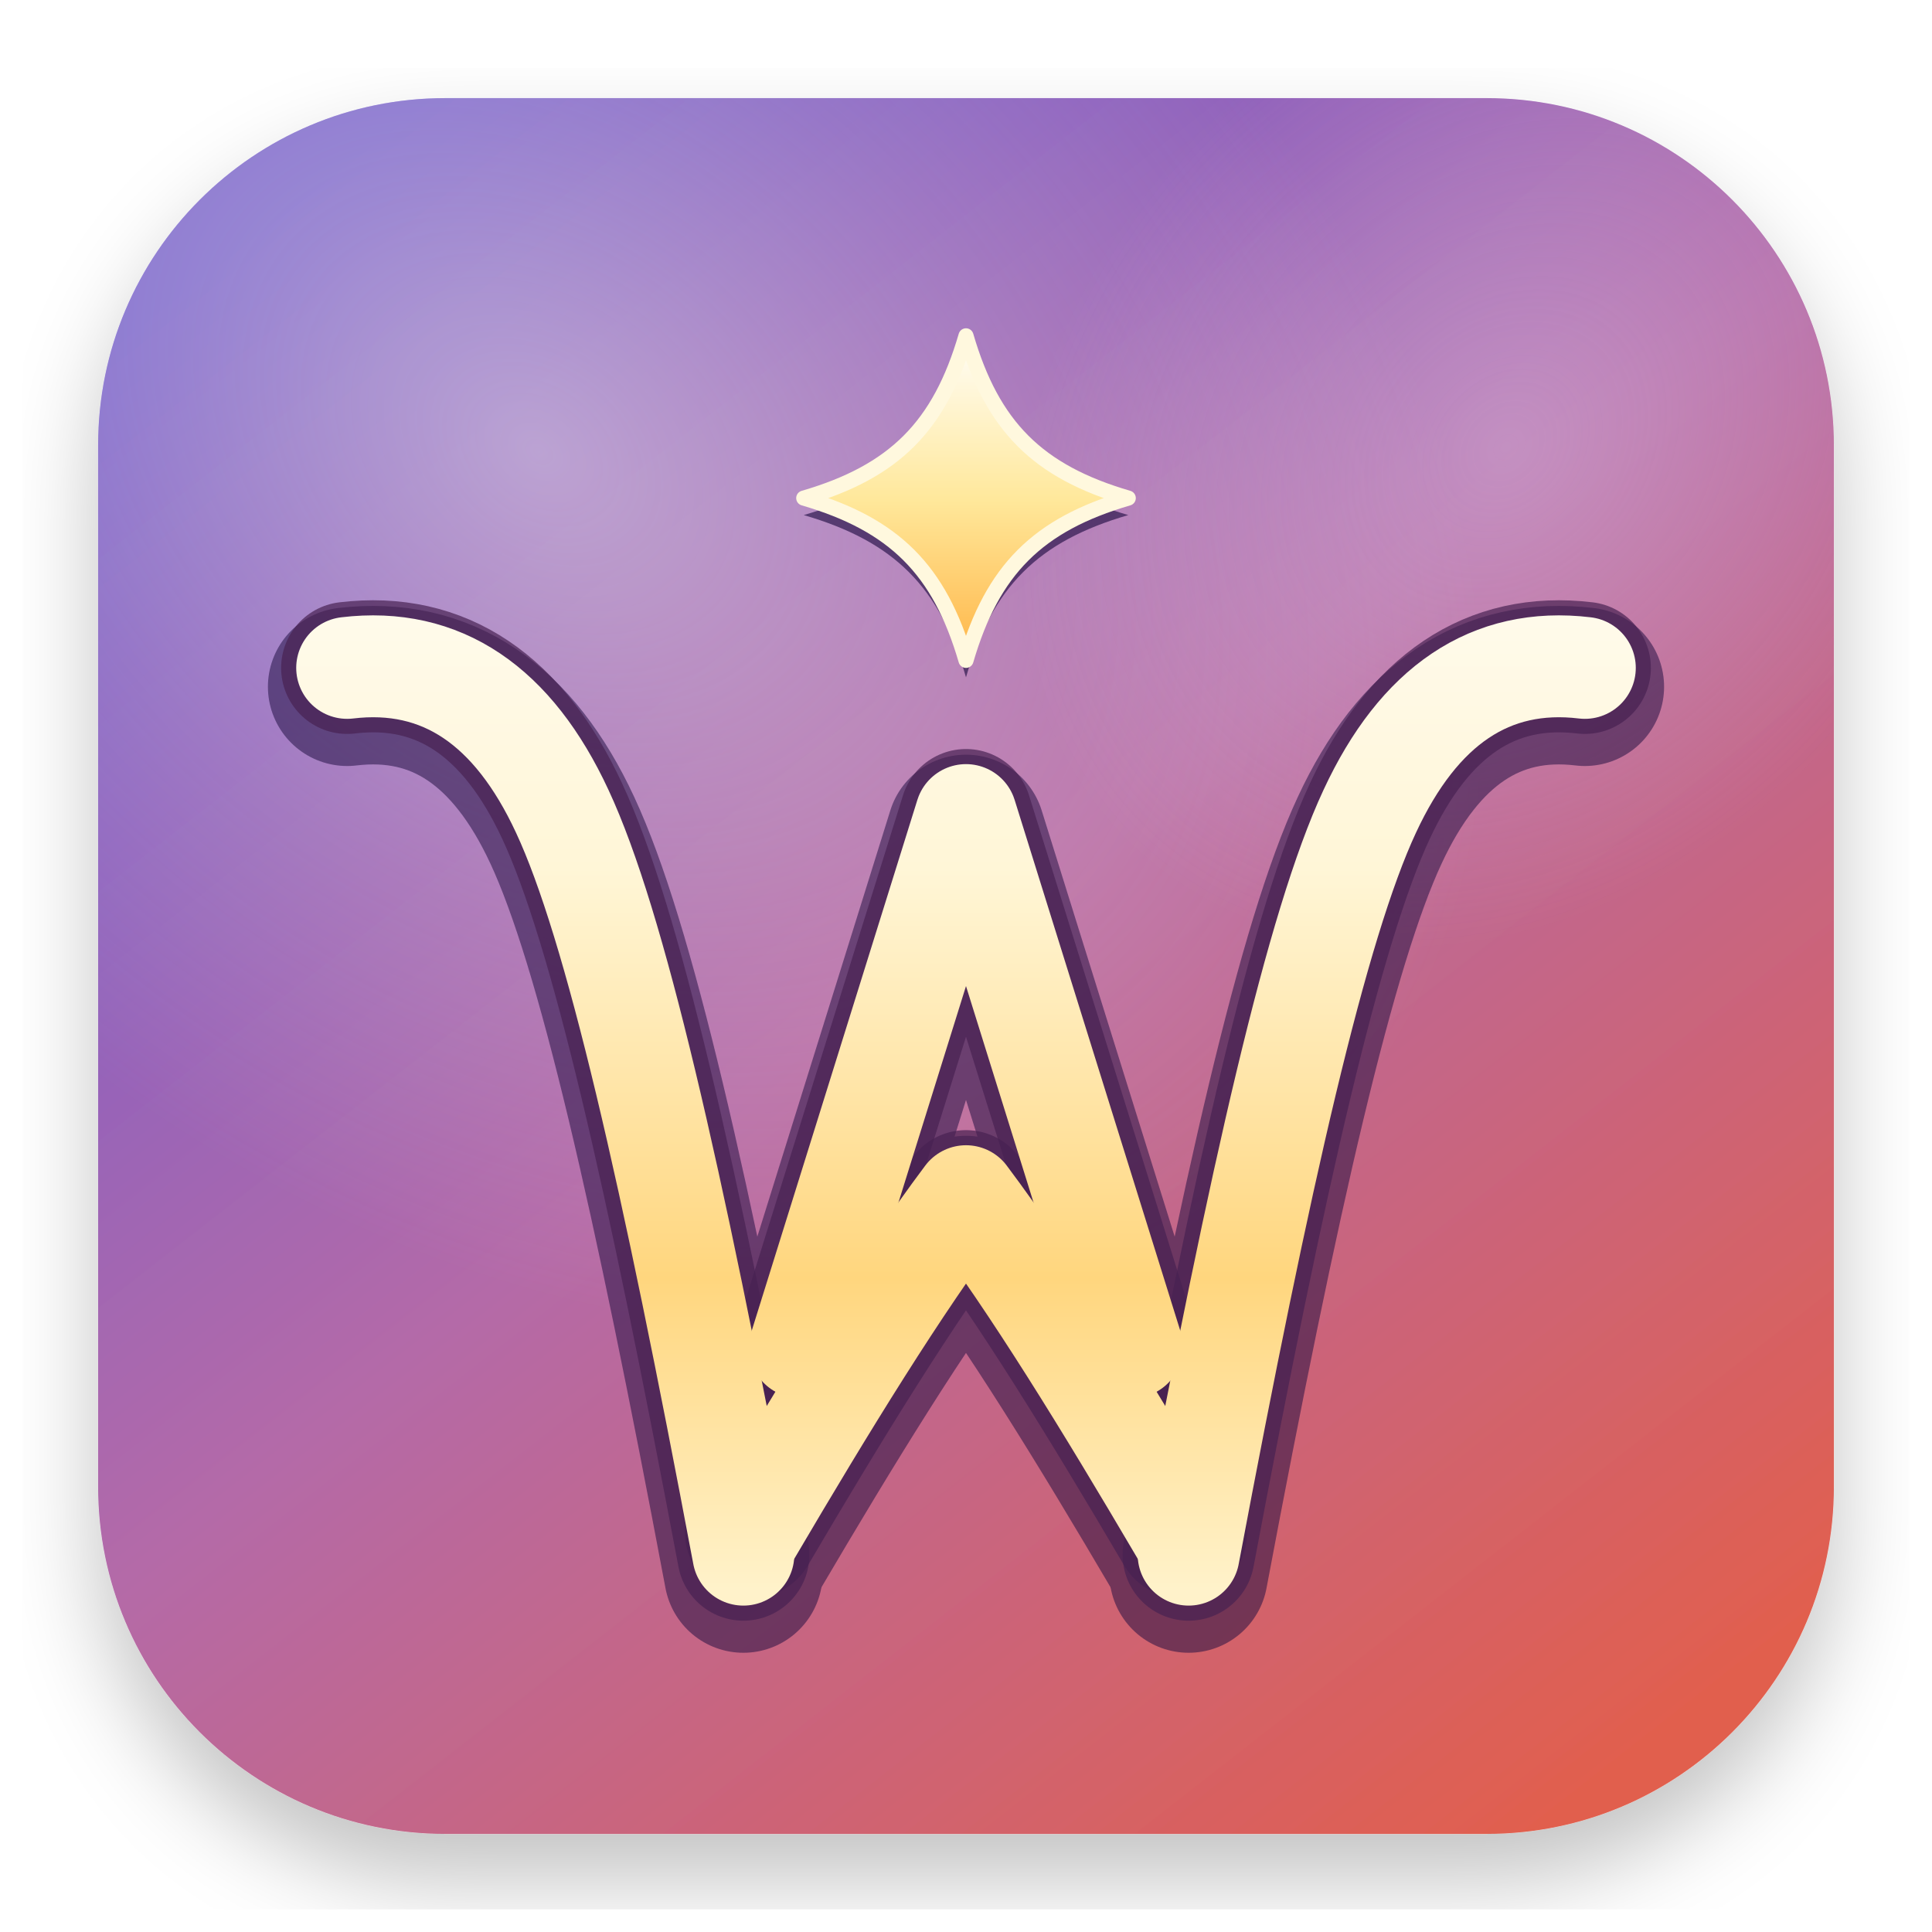
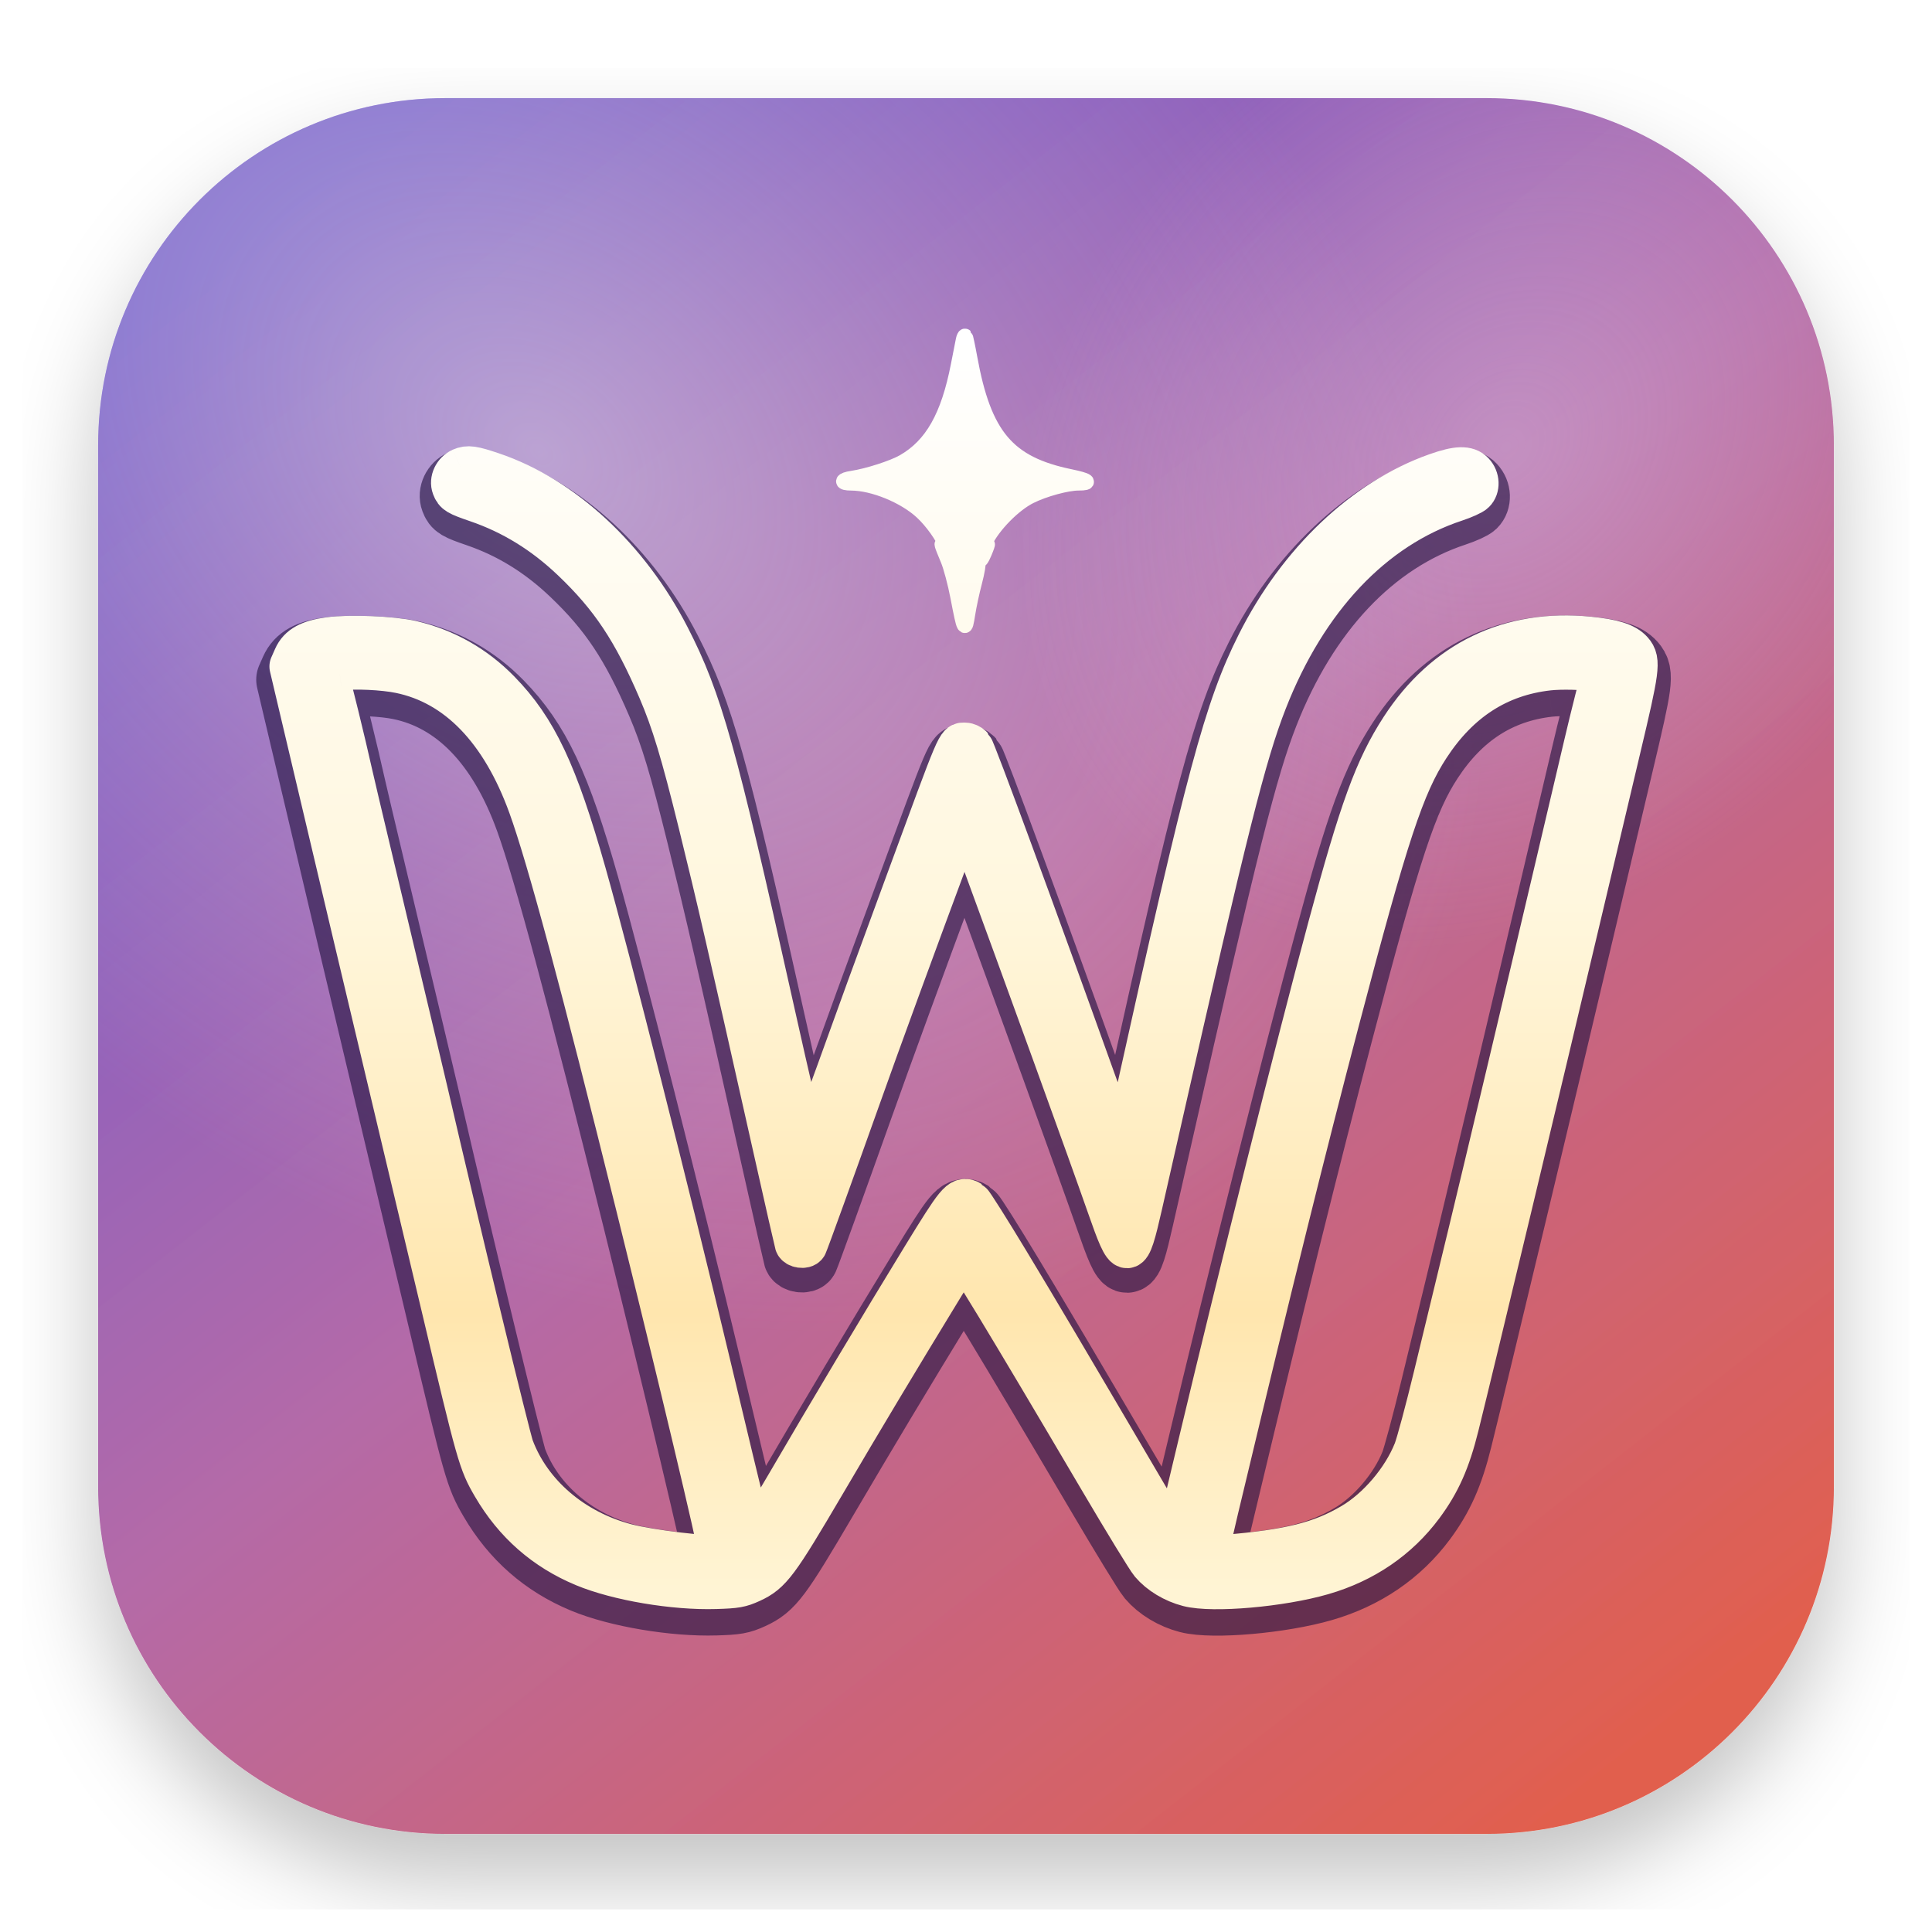
<svg xmlns="http://www.w3.org/2000/svg" width="1024" height="1024" viewBox="0 0 1024 1024" fill="none" role="img" aria-labelledby="title desc">
  <defs>
    <linearGradient id="background" x1="178" y1="88" x2="846" y2="944" gradientUnits="userSpaceOnUse">
      <stop stop-color="#6D5BD0" />
      <stop offset="0.48" stop-color="#B46AA8" />
      <stop offset="1" stop-color="#E15F4E" />
    </linearGradient>
    <radialGradient id="backgroundGlow" cx="0" cy="0" r="1" gradientUnits="userSpaceOnUse" gradientTransform="translate(282 238) rotate(38) scale(560 408)">
      <stop stop-color="#FFF7E8" stop-opacity="0.44" />
      <stop offset="0.58" stop-color="#FFE3D2" stop-opacity="0.18" />
      <stop offset="1" stop-color="#FFE3D2" stop-opacity="0" />
    </radialGradient>
    <radialGradient id="backgroundViolet" cx="0" cy="0" r="1" gradientUnits="userSpaceOnUse" gradientTransform="translate(796 236) rotate(132) scale(440 354)">
      <stop stop-color="#EEEAF8" stop-opacity="0.30" />
      <stop offset="0.66" stop-color="#EEEAF8" stop-opacity="0" />
    </radialGradient>
-     <linearGradient id="markStroke" x1="512" y1="184" x2="512" y2="842" gradientUnits="userSpaceOnUse">
+     <linearGradient id="markFill" x1="512" y1="178" x2="512" y2="842" gradientUnits="userSpaceOnUse">
      <stop stop-color="#FFFFFF" />
-       <stop offset="0.42" stop-color="#FFF6D7" />
-       <stop offset="0.75" stop-color="#FFD67E" />
-       <stop offset="1" stop-color="#FFF2CA" />
-     </linearGradient>
-     <linearGradient id="starFill" x1="512" y1="172" x2="512" y2="344" gradientUnits="userSpaceOnUse">
-       <stop stop-color="#FFFFFF" />
-       <stop offset="0.54" stop-color="#FFE89B" />
-       <stop offset="1" stop-color="#FFB84C" />
+       <stop offset="0.45" stop-color="#FFF7DE" />
+       <stop offset="0.78" stop-color="#FFE6AE" />
+       <stop offset="1" stop-color="#FFF4D4" />
    </linearGradient>
    <filter id="iconShadow" x="12" y="12" width="1000" height="1000" filterUnits="userSpaceOnUse" color-interpolation-filters="sRGB">
      <feDropShadow dx="0" dy="24" stdDeviation="24" flood-color="#00040D" flood-opacity="0.24" />
    </filter>
    <clipPath id="clip">
      <rect x="52" y="52" width="920" height="920" rx="184" />
    </clipPath>
  </defs>
  <g filter="url(#iconShadow)">
    <rect x="52" y="52" width="920" height="920" rx="184" fill="url(#background)" />
  </g>
  <g clip-path="url(#clip)">
    <rect x="52" y="52" width="920" height="920" rx="184" fill="url(#backgroundGlow)" />
    <rect x="52" y="52" width="920" height="920" rx="184" fill="url(#backgroundViolet)" />
  </g>
-   <g stroke-linecap="round" stroke-linejoin="round">
-     <g opacity="0.52" transform="translate(0 10)" stroke="#1C0B3F" stroke-width="84">
-       <path d="M184 354 C234 348 272 374 298 430 C326 490 356 622 394 824" />
-       <path d="M840 354 C790 348 752 374 726 430 C698 490 668 622 630 824" />
-       <path d="M398 812 C438 744 476 682 512 634 C548 682 586 744 626 812" />
-       <path d="M424 714 L512 432 L600 714" />
-     </g>
-     <g stroke="#482252" stroke-opacity="0.70" stroke-width="70">
-       <path d="M184 354 C234 348 272 374 298 430 C326 490 356 622 394 824" />
-       <path d="M840 354 C790 348 752 374 726 430 C698 490 668 622 630 824" />
-       <path d="M398 812 C438 744 476 682 512 634 C548 682 586 744 626 812" />
-       <path d="M424 714 L512 432 L600 714" />
-     </g>
-     <g stroke="url(#markStroke)" stroke-width="54">
-       <path d="M184 354 C234 348 272 374 298 430 C326 490 356 622 394 824" />
-       <path d="M840 354 C790 348 752 374 726 430 C698 490 668 622 630 824" />
-       <path d="M398 812 C438 744 476 682 512 634 C548 682 586 744 626 812" />
-       <path d="M424 714 L512 432 L600 714" />
-     </g>
+   <defs>
+     <path id="tracedStar" d="M 510.602 180.132 C 510.329 181.434, 509.145 187.450, 507.971 193.500 C 502.665 220.842, 493.981 236.143, 478.861 244.793 C 473.282 247.985, 459.865 252.298, 451.706 253.521 C 445.842 254.401, 445.550 255.995, 451.250 256.015 C 462.968 256.056, 479.497 262.851, 488.716 271.417 C 494.038 276.363, 499.924 284.632, 501.586 289.500 L 502.269 291.500 500.553 289.500 C 498.609 287.235, 498.753 287.768, 502.544 296.900 C 504.005 300.420, 506.330 309.195, 507.711 316.400 C 511.164 334.414, 511.431 334.881, 512.893 325.453 C 513.572 321.079, 515.226 313.381, 516.569 308.346 C 517.912 303.311, 518.741 298.361, 518.411 297.346 C 518.006 296.099, 518.103 295.904, 518.710 296.743 C 519.339 297.612, 520.243 296.486, 521.719 292.993 C 524.209 287.099, 523.868 286.447, 521.068 291.750 C 517.850 297.845, 518.724 294.314, 522.213 287.123 C 526.449 278.392, 537.232 267.423, 545.856 263.071 C 553.251 259.340, 565.439 256, 571.660 256 C 578.565 256, 576.725 254.600, 567.261 252.652 C 534.018 245.809, 521.486 230.975, 513.982 189.585 C 512.894 183.582, 511.800 178.466, 511.550 178.217 C 511.301 177.968, 510.874 178.830, 510.602 180.132" />
+     <path id="tracedPageLine" d="M 244.421 248.407 C 240.642 250.067, 238.512 254.587, 239.851 258.107 C 241.175 261.591, 242.305 262.266, 252.944 265.924 C 271.593 272.335, 288.133 282.521, 303.250 296.903 C 323.734 316.390, 335.562 334.152, 349.107 365.760 C 356.261 382.453, 361.172 398.696, 370.495 436.500 C 380.228 475.965, 385.257 497.826, 410.979 612.500 C 416.530 637.250, 421.312 658.288, 421.604 659.250 C 422.161 661.085, 426.445 661.707, 427.440 660.097 C 427.960 659.255, 443.327 616.789, 455.519 582.500 C 467.123 549.865, 483.197 505.930, 505.561 445.718 C 508.218 438.566, 510.791 433.096, 511.404 433.300 C 512.007 433.500, 514.139 438.127, 516.141 443.582 C 544.509 520.851, 577.043 610.633, 587.083 639.353 C 597.288 668.543, 598.325 668.518, 605.066 638.917 C 607.623 627.688, 612.057 608.150, 614.920 595.500 C 650.396 438.733, 660.141 399.981, 671.205 371.673 C 692.448 317.321, 727.810 279.878, 771.500 265.477 C 775.900 264.027, 780.362 262.001, 781.417 260.976 C 784.062 258.402, 783.866 253.550, 780.992 250.492 C 777.759 247.050, 772.368 247.221, 761.330 251.115 C 723.152 264.584, 688.283 297.653, 666.443 341.107 C 649.249 375.316, 639.706 410.874, 601.929 581.500 C 595.041 612.614, 595.188 612.083, 594.037 610 C 593.581 609.175, 587.486 592.525, 580.493 573 C 548.655 484.107, 516.747 397.378, 515.290 395.767 C 514.410 394.795, 512.705 394, 511.500 394 C 507.188 394, 508.612 390.643, 480.524 467 C 459.793 523.356, 458.100 527.999, 443.210 569.314 C 435.119 591.762, 428.056 609.987, 427.514 609.814 C 426.972 609.641, 418.768 574.625, 409.283 532 C 379.541 398.339, 371.871 371.002, 354.740 337.604 C 333.230 295.667, 298.362 263.353, 261 250.729 C 250.614 247.220, 247.967 246.849, 244.421 248.407" />
+     <path id="tracedBookBase" d="M 174.524 339.082 C 164.313 340.485, 159.210 343.270, 156.779 348.767 L 154.801 353.238 157.897 366.369 C 174.454 436.603, 205.405 567.255, 214.547 605.500 C 219.674 626.950, 228.877 665.650, 234.997 691.500 C 254.059 772.006, 254.827 774.718, 262.105 787.180 C 273.458 806.618, 289.313 820.532, 309.860 829.086 C 327.614 836.477, 357.431 841.505, 379.431 840.819 C 390.114 840.486, 392.215 840.116, 397.722 837.597 C 407.866 832.958, 411.334 828.306, 436.186 786 C 457.067 750.454, 474.355 721.624, 499.593 680.264 C 505.042 671.335, 510.061 663.812, 510.746 663.547 C 511.985 663.069, 533.466 698.466, 584.040 784.328 C 596.943 806.234, 608.951 825.867, 610.725 827.958 C 615.258 833.301, 622.468 837.647, 630.033 839.597 C 642.868 842.904, 678.838 839.749, 700.774 833.392 C 722.504 827.096, 740.379 814.895, 753.237 797.586 C 762.263 785.433, 767.344 773.996, 771.938 755.483 C 780.938 719.219, 816.930 568.880, 838.008 479.500 C 843.586 455.850, 852.430 418.500, 857.661 396.500 C 867.676 354.386, 868.234 350.169, 864.368 345.814 C 861.029 342.053, 854.733 340.069, 842.137 338.810 C 800.544 334.651, 766.385 351.148, 743.460 386.463 C 729.852 407.426, 721.873 429.295, 705.134 491.500 C 688.219 554.362, 658.061 674.547, 636.505 765 C 623.130 821.121, 624.205 817.189, 622.343 816.813 C 621.492 816.641, 614.847 806.375, 607.576 794 C 561.885 716.233, 550.699 697.327, 533.932 669.531 C 523.658 652.498, 514.590 638.144, 513.781 637.633 C 509.716 635.070, 507.891 637.288, 489.854 666.713 C 468.559 701.452, 439.316 750.423, 416.971 788.761 C 405.996 807.593, 400.010 816.932, 399.032 816.753 C 397.588 816.489, 395.937 809.994, 374.953 722 C 353.827 633.406, 321.846 507.183, 309.375 463.169 C 294.222 409.691, 283.455 386.852, 264 366.920 C 251.220 353.828, 235.642 345.008, 218 340.876 C 208.055 338.547, 185.259 337.606, 174.524 339.082 M 179.657 353.999 C 175.893 354.468, 172.570 355.096, 172.272 355.394 C 171.974 355.692, 172.236 357.188, 172.854 358.718 C 173.839 361.156, 181.798 393.629, 185.545 410.500 C 186.278 413.800, 190.522 431.800, 194.977 450.500 C 199.431 469.200, 204.407 490.125, 206.034 497 C 207.661 503.875, 212.213 523, 216.148 539.500 C 220.084 556, 224.292 573.775, 225.500 579 C 241.823 649.607, 268.976 761.923, 271.070 767.500 C 280.459 792.499, 303.196 812.031, 331.602 819.499 C 344.395 822.862, 376.918 826.736, 380.576 825.332 C 381.359 825.032, 382 823.719, 382 822.415 C 382 818.682, 360.666 729.003, 338.486 639.500 C 308.897 520.104, 291.197 454.285, 281.339 427 C 266.659 386.368, 242.900 361.803, 212.178 355.490 C 203.210 353.648, 188.043 352.952, 179.657 353.999 M 820.500 353.987 C 793.729 357.032, 772.600 370.669, 756.583 395.241 C 743.094 415.936, 734.580 441.728, 708.635 540.500 C 691.164 607.012, 673.227 679.318, 647.873 785.443 C 637.369 829.407, 637.252 826.515, 649.491 825.481 C 683.733 822.588, 700.246 818.467, 717 808.636 C 730.979 800.432, 744.238 784.865, 750.438 769.380 C 751.935 765.640, 756.751 747.712, 761.140 729.540 C 769.669 694.229, 773.477 678.495, 780.028 651.500 C 786.939 623.021, 812.023 517.352, 825.011 462 C 829.851 441.375, 834.772 420.450, 835.947 415.500 C 837.122 410.550, 839.239 401.550, 840.652 395.500 C 844.367 379.593, 849.645 358.767, 850.447 356.850 C 851 355.527, 850.379 355.088, 847.319 354.641 C 839.596 353.511, 827.313 353.212, 820.500 353.987" fill-rule="evenodd" />
+   </defs>
+   <g transform="translate(0 7)" fill="#21103F" stroke="#21103F" stroke-linejoin="round" opacity="0.62">
+     <use href="#tracedPageLine" stroke-width="34" />
+     <use href="#tracedBookBase" stroke-width="38" />
  </g>
-   <path d="M512 178 C526 226 550 250 598 264 C550 278 526 302 512 350 C498 302 474 278 426 264 C474 250 498 226 512 178Z" fill="#1C0B3F" fill-opacity="0.62" transform="translate(0 9)" />
-   <path d="M512 178 C526 226 550 250 598 264 C550 278 526 302 512 350 C498 302 474 278 426 264 C474 250 498 226 512 178Z" fill="url(#starFill)" stroke="#FFF8DE" stroke-width="8" stroke-linejoin="round" />
+   <g fill="url(#markFill)" stroke="url(#markFill)" stroke-linejoin="round">
+     <use href="#tracedPageLine" stroke-width="22" />
+     <use href="#tracedBookBase" stroke-width="24" />
+     <use href="#tracedStar" stroke-width="8" />
+   </g>
</svg>
